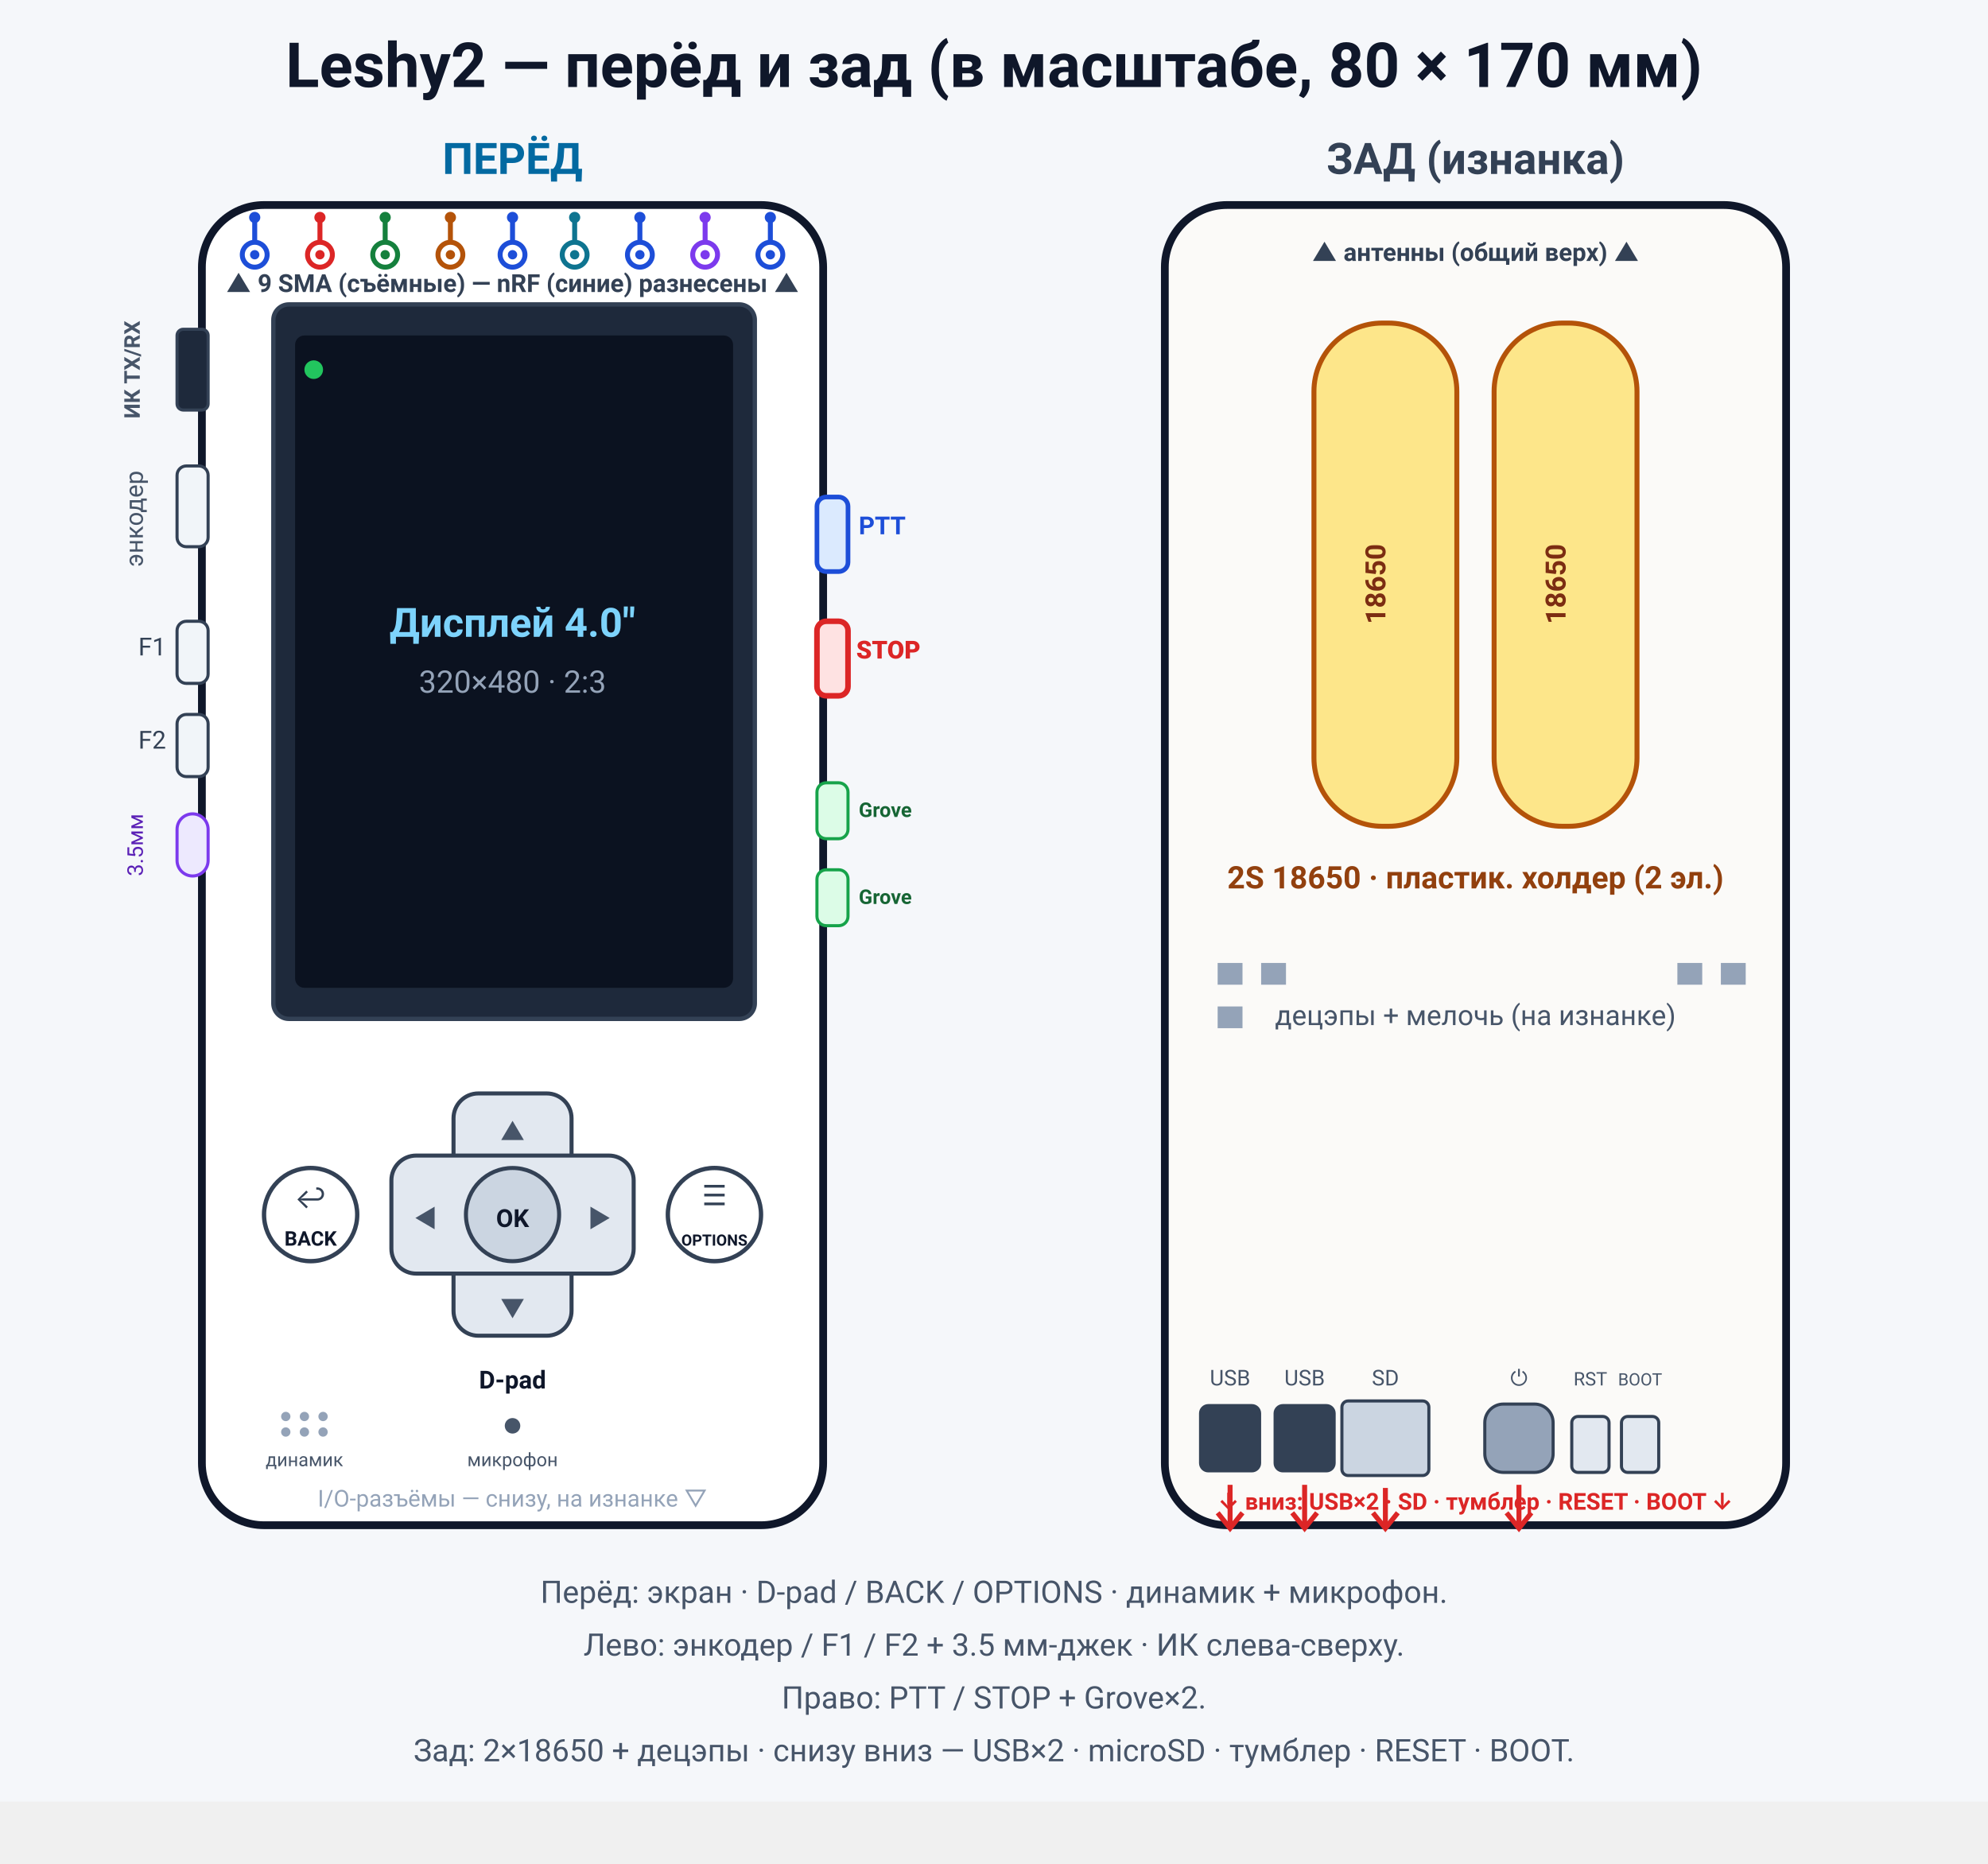
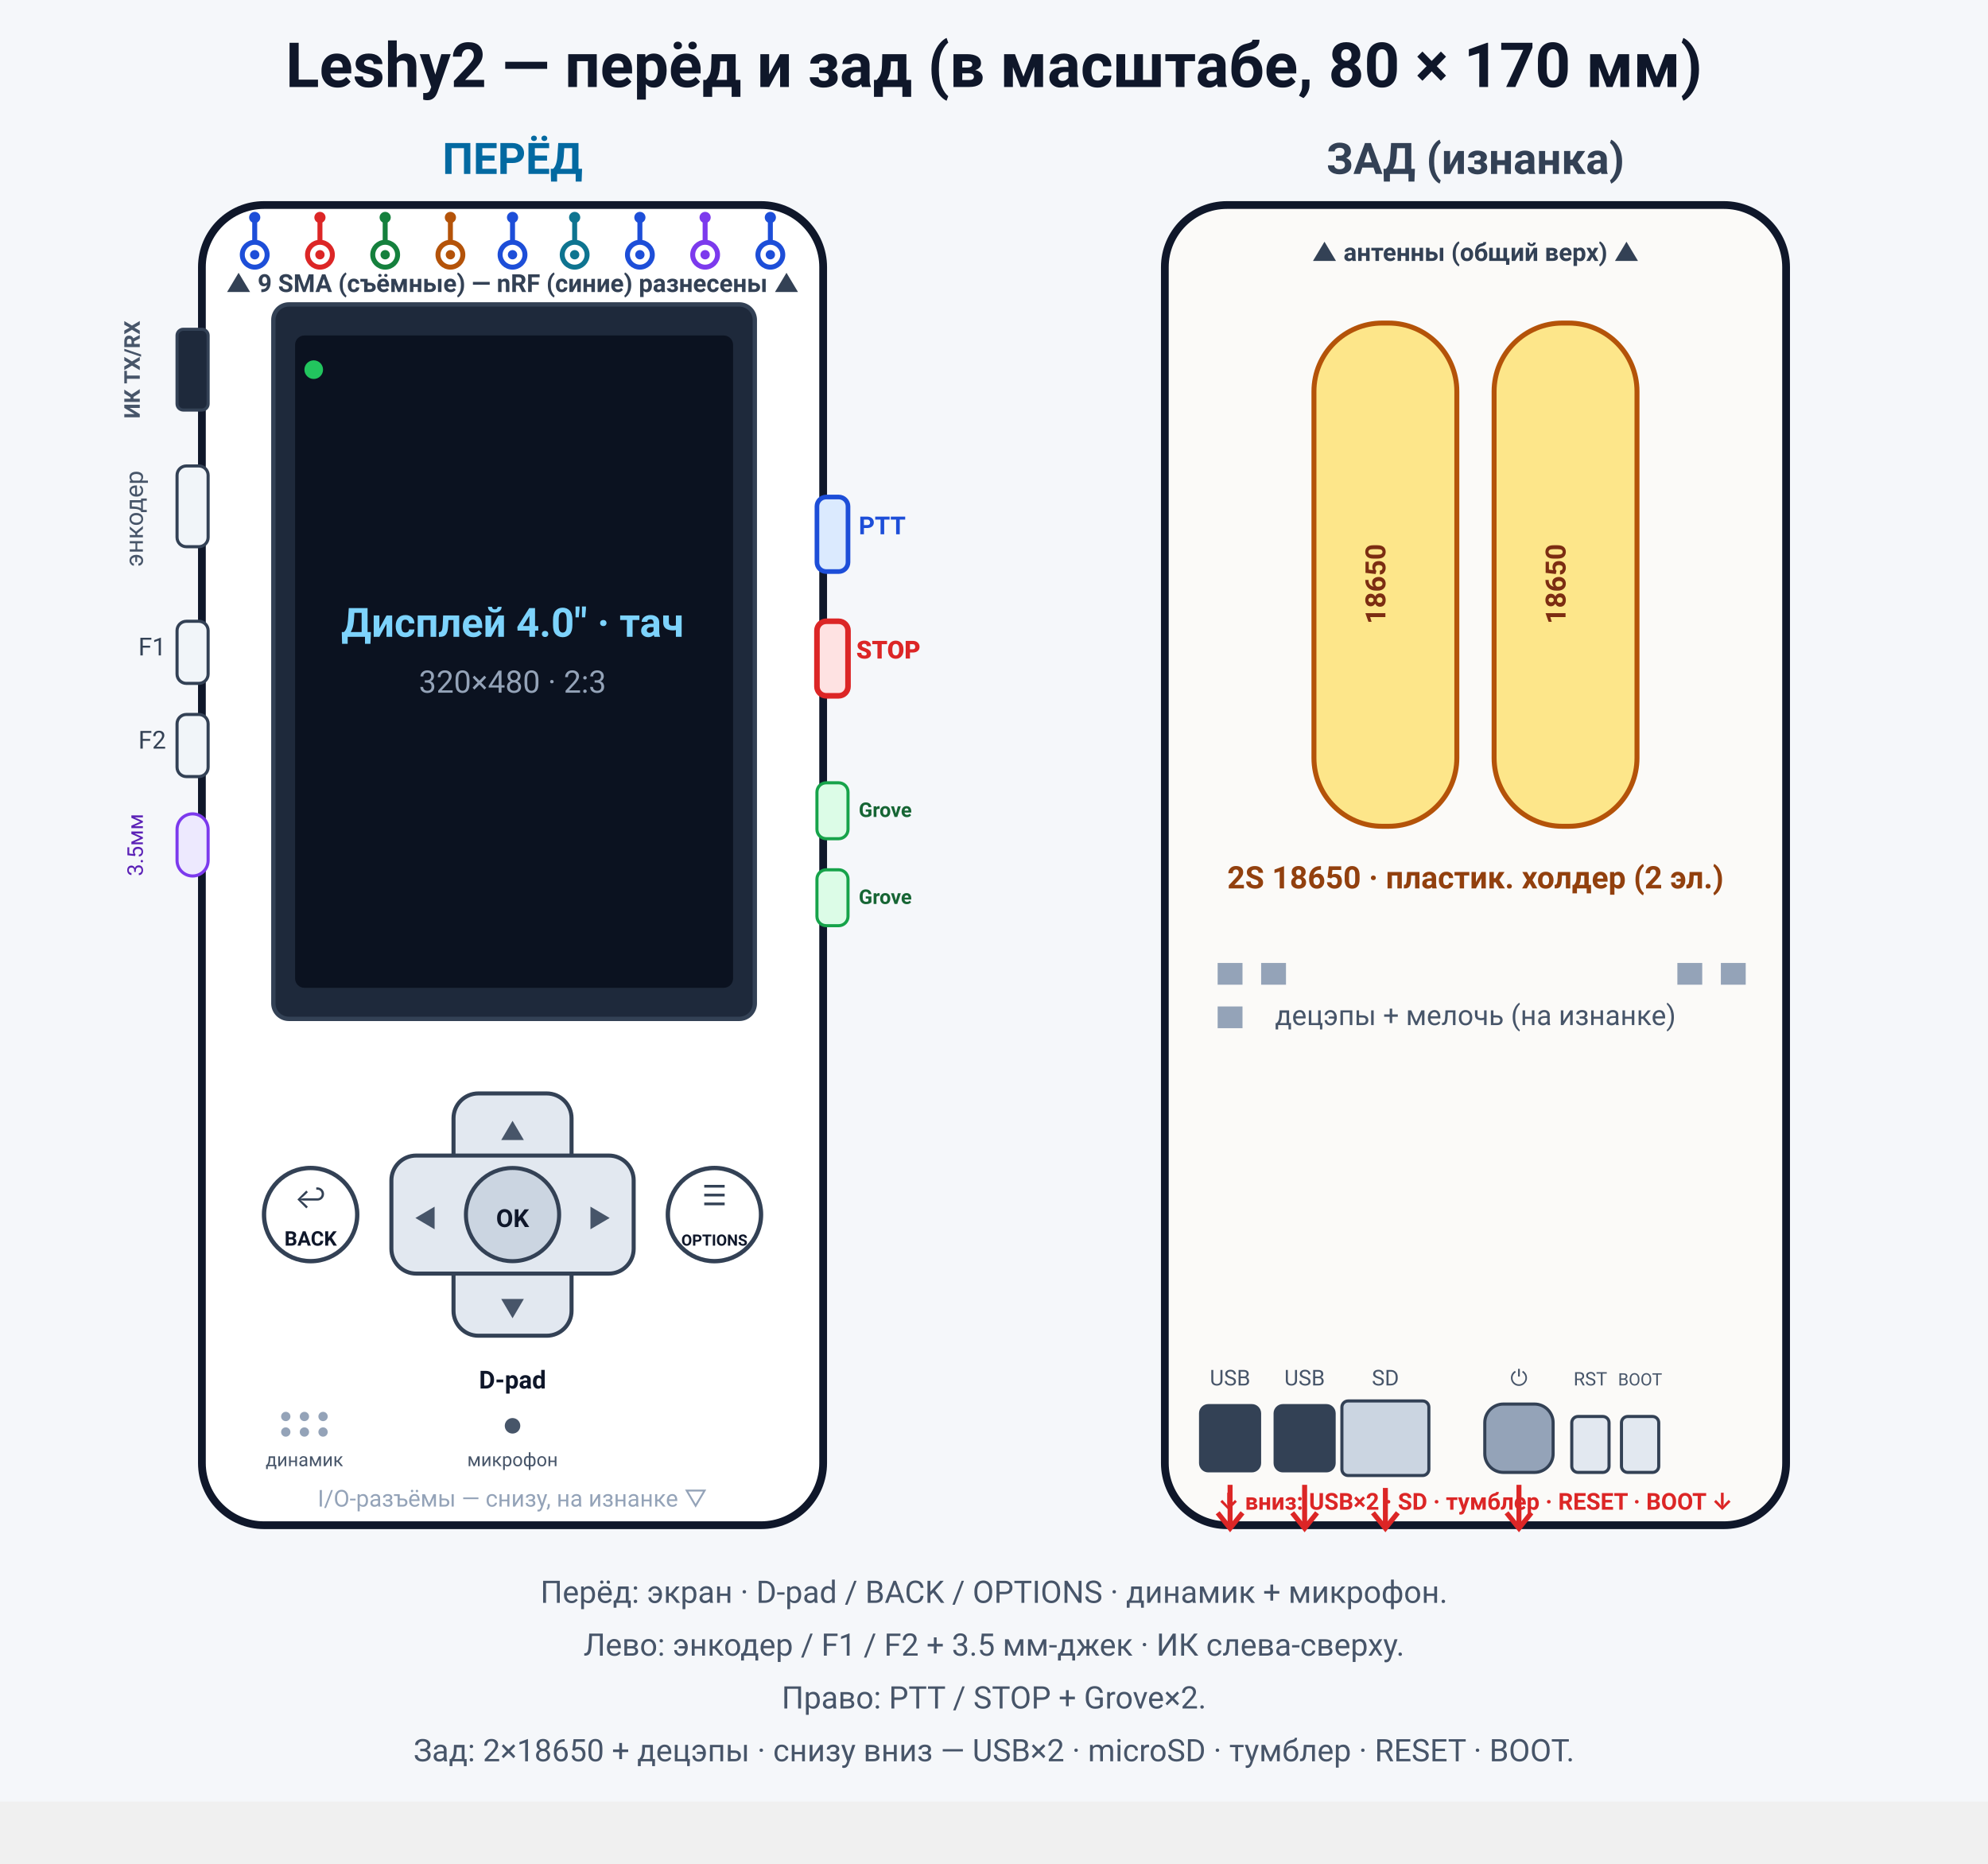
<svg xmlns="http://www.w3.org/2000/svg" viewBox="0 0 640 600" font-family="-apple-system,Segoe UI,Roboto,sans-serif">
  <rect width="640" height="580" fill="#f5f7fa" />
  <text x="320" y="28" text-anchor="middle" font-size="20" font-weight="700" fill="#0f172a">Leshy2 — перёд и зад (в масштабе, 80 × 170 мм)</text>
  <text x="165" y="56" text-anchor="middle" font-size="14" font-weight="700" fill="#0369a1">ПЕРЁД</text>
  <rect x="65" y="66" width="200" height="425" rx="20" fill="#ffffff" stroke="#0f172a" stroke-width="2.5" />
  <text x="165" y="94" text-anchor="middle" font-size="8" font-weight="600" fill="#334155">▲ 9 SMA (съёмные) — nRF (синие) разнесены ▲</text>
  <g>
    <line x1="82" y1="78" x2="82" y2="70" stroke="#1d4ed8" stroke-width="1.6" />
    <circle cx="82" cy="70" r="1.8" fill="#1d4ed8" />
    <circle cx="82" cy="82" r="4" fill="#fff" stroke="#1d4ed8" stroke-width="1.6" />
    <circle cx="82" cy="82" r="1.5" fill="#1d4ed8" />
    <line x1="103" y1="78" x2="103" y2="70" stroke="#dc2626" stroke-width="1.6" />
    <circle cx="103" cy="70" r="1.8" fill="#dc2626" />
    <circle cx="103" cy="82" r="4" fill="#fff" stroke="#dc2626" stroke-width="1.6" />
    <circle cx="103" cy="82" r="1.5" fill="#dc2626" />
    <line x1="124" y1="78" x2="124" y2="70" stroke="#15803d" stroke-width="1.6" />
    <circle cx="124" cy="70" r="1.8" fill="#15803d" />
    <circle cx="124" cy="82" r="4" fill="#fff" stroke="#15803d" stroke-width="1.6" />
    <circle cx="124" cy="82" r="1.5" fill="#15803d" />
    <line x1="145" y1="78" x2="145" y2="70" stroke="#b45309" stroke-width="1.6" />
    <circle cx="145" cy="70" r="1.8" fill="#b45309" />
    <circle cx="145" cy="82" r="4" fill="#fff" stroke="#b45309" stroke-width="1.6" />
    <circle cx="145" cy="82" r="1.5" fill="#b45309" />
    <line x1="165" y1="78" x2="165" y2="70" stroke="#1d4ed8" stroke-width="1.6" />
    <circle cx="165" cy="70" r="1.8" fill="#1d4ed8" />
    <circle cx="165" cy="82" r="4" fill="#fff" stroke="#1d4ed8" stroke-width="1.6" />
    <circle cx="165" cy="82" r="1.5" fill="#1d4ed8" />
    <line x1="185" y1="78" x2="185" y2="70" stroke="#0e7490" stroke-width="1.6" />
    <circle cx="185" cy="70" r="1.8" fill="#0e7490" />
    <circle cx="185" cy="82" r="4" fill="#fff" stroke="#0e7490" stroke-width="1.6" />
    <circle cx="185" cy="82" r="1.5" fill="#0e7490" />
    <line x1="206" y1="78" x2="206" y2="70" stroke="#1d4ed8" stroke-width="1.6" />
    <circle cx="206" cy="70" r="1.8" fill="#1d4ed8" />
    <circle cx="206" cy="82" r="4" fill="#fff" stroke="#1d4ed8" stroke-width="1.6" />
    <circle cx="206" cy="82" r="1.5" fill="#1d4ed8" />
    <line x1="227" y1="78" x2="227" y2="70" stroke="#7c3aed" stroke-width="1.6" />
    <circle cx="227" cy="70" r="1.8" fill="#7c3aed" />
    <circle cx="227" cy="82" r="4" fill="#fff" stroke="#7c3aed" stroke-width="1.6" />
    <circle cx="227" cy="82" r="1.5" fill="#7c3aed" />
    <line x1="248" y1="78" x2="248" y2="70" stroke="#1d4ed8" stroke-width="1.6" />
    <circle cx="248" cy="70" r="1.8" fill="#1d4ed8" />
    <circle cx="248" cy="82" r="4" fill="#fff" stroke="#1d4ed8" stroke-width="1.6" />
    <circle cx="248" cy="82" r="1.5" fill="#1d4ed8" />
  </g>
  <rect x="88" y="98" width="155" height="230" rx="5" fill="#1e293b" stroke="#334155" stroke-width="1.4" />
  <rect x="95" y="108" width="141" height="210" rx="3" fill="#0b1220" />
-   <text x="165" y="205" text-anchor="middle" font-size="13" font-weight="700" fill="#7dd3fc">Дисплей 4.0″</text>
+   <text x="165" y="205" text-anchor="middle" font-size="13" font-weight="700" fill="#7dd3fc">Дисплей 4.0″ · тач</text>
  <text x="165" y="223" text-anchor="middle" font-size="10" fill="#94a3b8">320×480 · 2:3</text>
  <circle cx="101" cy="119" r="3" fill="#22c55e" />
  <rect x="146" y="352" width="38" height="78" rx="8" fill="#e2e8f0" stroke="#334155" stroke-width="1.3" />
  <rect x="126" y="372" width="78" height="38" rx="8" fill="#e2e8f0" stroke="#334155" stroke-width="1.3" />
  <circle cx="165" cy="391" r="15" fill="#cbd5e1" stroke="#334155" stroke-width="1.3" />
  <text x="165" y="395" text-anchor="middle" font-size="8" font-weight="700" fill="#0f172a">OK</text>
  <text x="165" y="367" text-anchor="middle" font-size="8" fill="#475569">▲</text>
  <text x="165" y="424" text-anchor="middle" font-size="8" fill="#475569">▼</text>
  <text x="137" y="395" text-anchor="middle" font-size="8" fill="#475569">◀</text>
  <text x="193" y="395" text-anchor="middle" font-size="8" fill="#475569">▶</text>
  <text x="165" y="447" text-anchor="middle" font-size="8" font-weight="700" fill="#0f172a">D-pad</text>
  <circle cx="100" cy="391" r="15" fill="#fff" stroke="#334155" stroke-width="1.4" />
  <text x="100" y="389" text-anchor="middle" font-size="9" fill="#334155">↩</text>
  <text x="100" y="401" text-anchor="middle" font-size="6.5" font-weight="700" fill="#0f172a">BACK</text>
  <circle cx="230" cy="391" r="15" fill="#fff" stroke="#334155" stroke-width="1.4" />
  <text x="230" y="388" text-anchor="middle" font-size="9" fill="#334155">☰</text>
  <text x="230" y="401" text-anchor="middle" font-size="5" font-weight="700" fill="#0f172a">OPTIONS</text>
  <rect x="57" y="106" width="10" height="26" rx="2" fill="#1e293b" stroke="#334155" />
  <text x="45" y="119" text-anchor="middle" font-size="7" font-weight="600" fill="#475569" transform="rotate(-90 45 119)">ИК TX/RX</text>
  <rect x="57" y="150" width="10" height="26" rx="3" fill="#f1f5f9" stroke="#334155" />
  <text x="46" y="167" text-anchor="middle" font-size="8" fill="#475569" transform="rotate(-90 46 167)">энкодер</text>
  <rect x="57" y="200" width="10" height="20" rx="3" fill="#f1f5f9" stroke="#334155" />
  <text x="49" y="211" text-anchor="middle" font-size="8" fill="#334155">F1</text>
  <rect x="57" y="230" width="10" height="20" rx="3" fill="#f1f5f9" stroke="#334155" />
  <text x="49" y="241" text-anchor="middle" font-size="8" fill="#334155">F2</text>
  <rect x="57" y="262" width="10" height="20" rx="5" fill="#ede9fe" stroke="#7c3aed" />
  <text x="46" y="272" text-anchor="middle" font-size="7" fill="#5b21b6" transform="rotate(-90 46 272)">3.5мм</text>
  <rect x="263" y="160" width="10" height="24" rx="3" fill="#dbeafe" stroke="#1d4ed8" stroke-width="1.5" />
  <text x="284" y="172" text-anchor="middle" font-size="8" font-weight="700" fill="#1d4ed8">PTT</text>
  <rect x="263" y="200" width="10" height="24" rx="3" fill="#fee2e2" stroke="#dc2626" stroke-width="1.8" />
  <text x="286" y="212" text-anchor="middle" font-size="8" font-weight="800" fill="#dc2626">STOP</text>
  <rect x="263" y="252" width="10" height="18" rx="3" fill="#dcfce7" stroke="#16a34a" />
  <text x="285" y="263" text-anchor="middle" font-size="6.5" font-weight="700" fill="#166534">Grove</text>
  <rect x="263" y="280" width="10" height="18" rx="3" fill="#dcfce7" stroke="#16a34a" />
  <text x="285" y="291" text-anchor="middle" font-size="6.5" font-weight="700" fill="#166534">Grove</text>
  <g fill="#94a3b8">
    <circle cx="92" cy="456" r="1.5" />
    <circle cx="98" cy="456" r="1.5" />
    <circle cx="104" cy="456" r="1.5" />
    <circle cx="92" cy="461" r="1.5" />
    <circle cx="98" cy="461" r="1.5" />
    <circle cx="104" cy="461" r="1.5" />
  </g>
  <text x="98" y="472" text-anchor="middle" font-size="6" fill="#475569">динамик</text>
  <circle cx="165" cy="459" r="2.5" fill="#475569" />
  <text x="165" y="472" text-anchor="middle" font-size="6" fill="#475569">микрофон</text>
  <text x="165" y="485" text-anchor="middle" font-size="7.5" fill="#94a3b8">I/O-разъёмы — снизу, на изнанке ▽</text>
  <text x="475" y="56" text-anchor="middle" font-size="14" font-weight="700" fill="#334155">ЗАД (изнанка)</text>
  <rect x="375" y="66" width="200" height="425" rx="20" fill="#fbfaf8" stroke="#0f172a" stroke-width="2.5" />
  <text x="475" y="84" text-anchor="middle" font-size="8" font-weight="600" fill="#334155">▲ антенны (общий верх) ▲</text>
  <rect x="423" y="104" width="46" height="162" rx="22" fill="#fde68a" stroke="#b45309" stroke-width="1.6" />
  <rect x="481" y="104" width="46" height="162" rx="22" fill="#fde68a" stroke="#b45309" stroke-width="1.6" />
  <text x="446" y="188" text-anchor="middle" font-size="9" font-weight="700" fill="#7c2d12" transform="rotate(-90 446 188)">18650</text>
  <text x="504" y="188" text-anchor="middle" font-size="9" font-weight="700" fill="#7c2d12" transform="rotate(-90 504 188)">18650</text>
  <text x="475" y="286" text-anchor="middle" font-size="10" font-weight="700" fill="#92400e">2S 18650 · пластик. холдер (2 эл.)</text>
  <g fill="#94a3b8">
    <rect x="392" y="310" width="8" height="7" />
    <rect x="406" y="310" width="8" height="7" />
    <rect x="392" y="324" width="8" height="7" />
    <rect x="540" y="310" width="8" height="7" />
    <rect x="554" y="310" width="8" height="7" />
  </g>
  <text x="475" y="330" text-anchor="middle" font-size="9" fill="#475569">децэпы + мелочь (на изнанке)</text>
  <rect x="386" y="452" width="20" height="22" rx="3" fill="#334155" />
  <rect x="410" y="452" width="20" height="22" rx="3" fill="#334155" />
  <rect x="432" y="451" width="28" height="24" rx="2" fill="#cbd5e1" stroke="#334155" />
  <rect x="478" y="452" width="22" height="22" rx="6" fill="#94a3b8" stroke="#334155" />
  <rect x="506" y="456" width="12" height="18" rx="2" fill="#e2e8f0" stroke="#334155" />
  <rect x="522" y="456" width="12" height="18" rx="2" fill="#e2e8f0" stroke="#334155" />
  <text x="396" y="446" text-anchor="middle" font-size="7" fill="#475569">USB</text>
  <text x="420" y="446" text-anchor="middle" font-size="7" fill="#475569">USB</text>
  <text x="446" y="446" text-anchor="middle" font-size="7" fill="#475569">SD</text>
  <text x="489" y="446" text-anchor="middle" font-size="7" fill="#475569">⏻</text>
  <text x="512" y="446" text-anchor="middle" font-size="6" fill="#475569">RST</text>
  <text x="528" y="446" text-anchor="middle" font-size="5.5" fill="#475569">BOOT</text>
  <g stroke="#dc2626" stroke-width="1.6" fill="none">
    <path d="M396 478 L396 491" />
    <path d="M392 487 L396 492 L400 487" />
    <path d="M420 478 L420 491" />
    <path d="M416 487 L420 492 L424 487" />
    <path d="M446 479 L446 491" />
    <path d="M442 487 L446 492 L450 487" />
    <path d="M489 478 L489 491" />
    <path d="M485 487 L489 492 L493 487" />
  </g>
  <text x="475" y="486" text-anchor="middle" font-size="7.5" font-weight="700" fill="#dc2626">↓ вниз: USB×2 · SD · тумблер · RESET · BOOT ↓</text>
  <text x="320" y="516" text-anchor="middle" font-size="10" fill="#475569">Перёд: экран · D-pad / BACK / OPTIONS · динамик + микрофон.</text>
  <text x="320" y="533" text-anchor="middle" font-size="10" fill="#475569">Лево: энкодер / F1 / F2 + 3.5 мм-джек · ИК слева-сверху.</text>
  <text x="320" y="550" text-anchor="middle" font-size="10" fill="#475569">Право: PTT / STOP + Grove×2.</text>
  <text x="320" y="567" text-anchor="middle" font-size="10" fill="#475569">Зад: 2×18650 + децэпы · снизу вниз — USB×2 · microSD · тумблер · RESET · BOOT.</text>
</svg>
